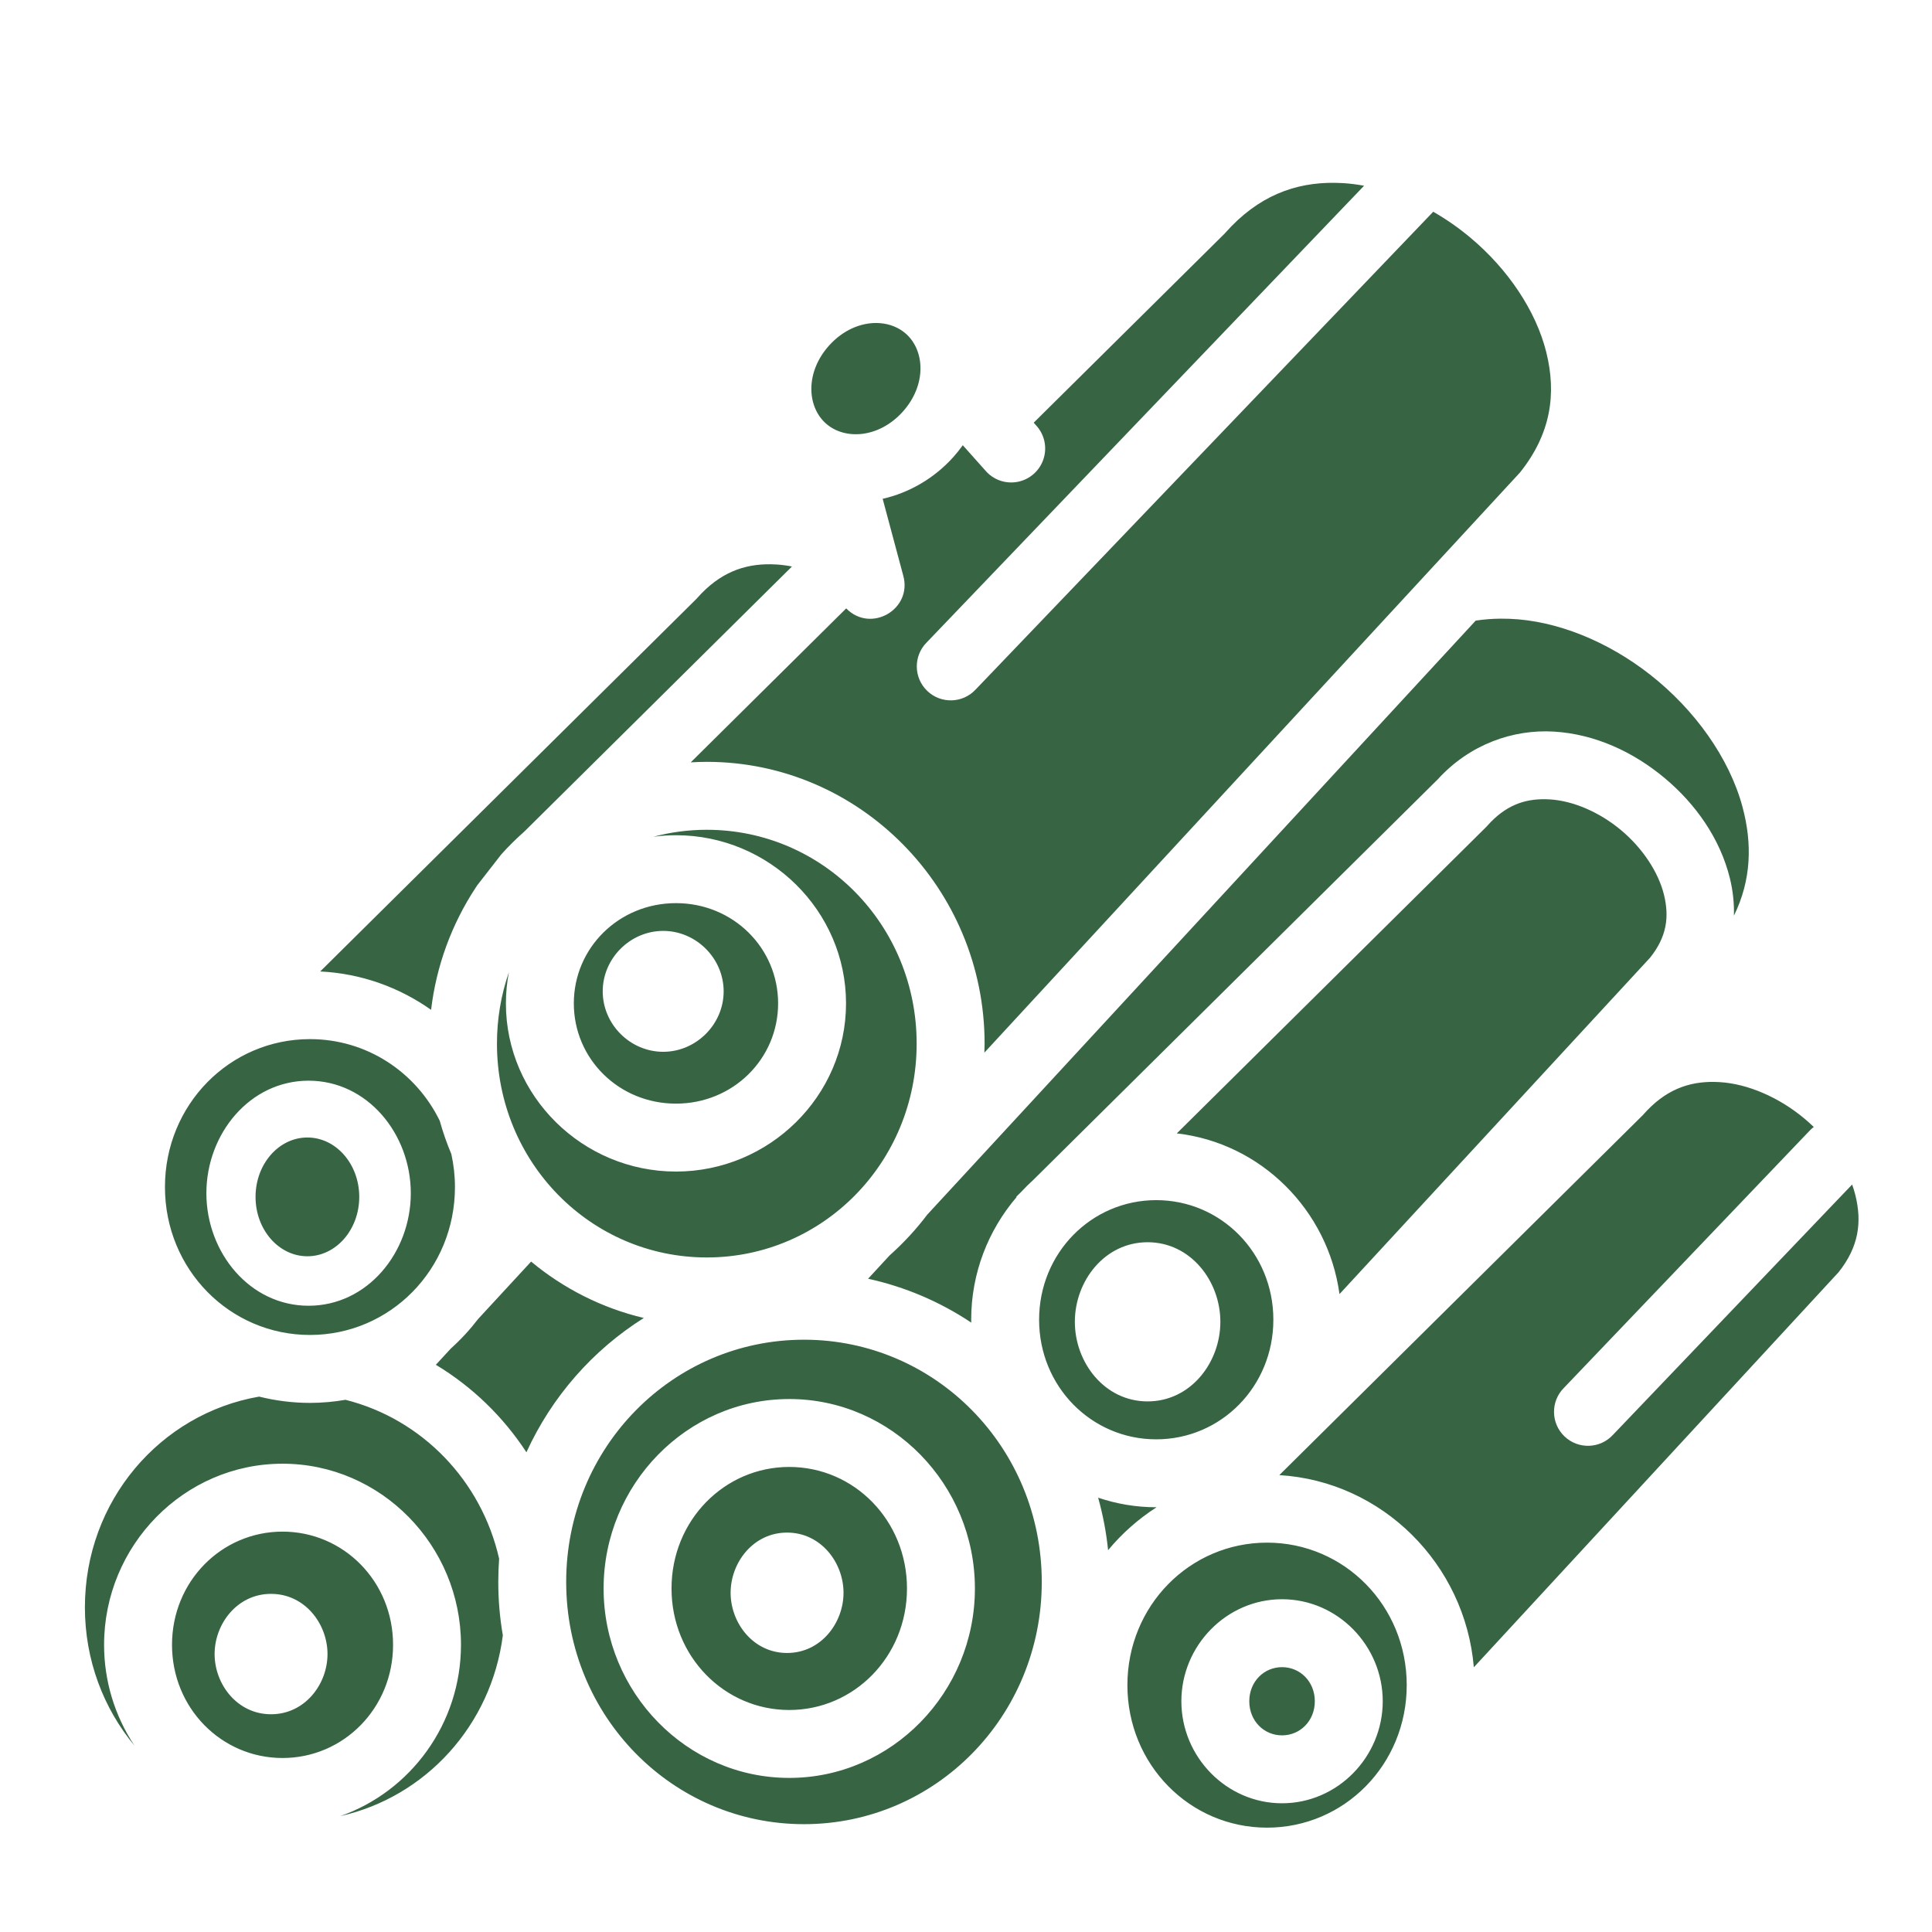
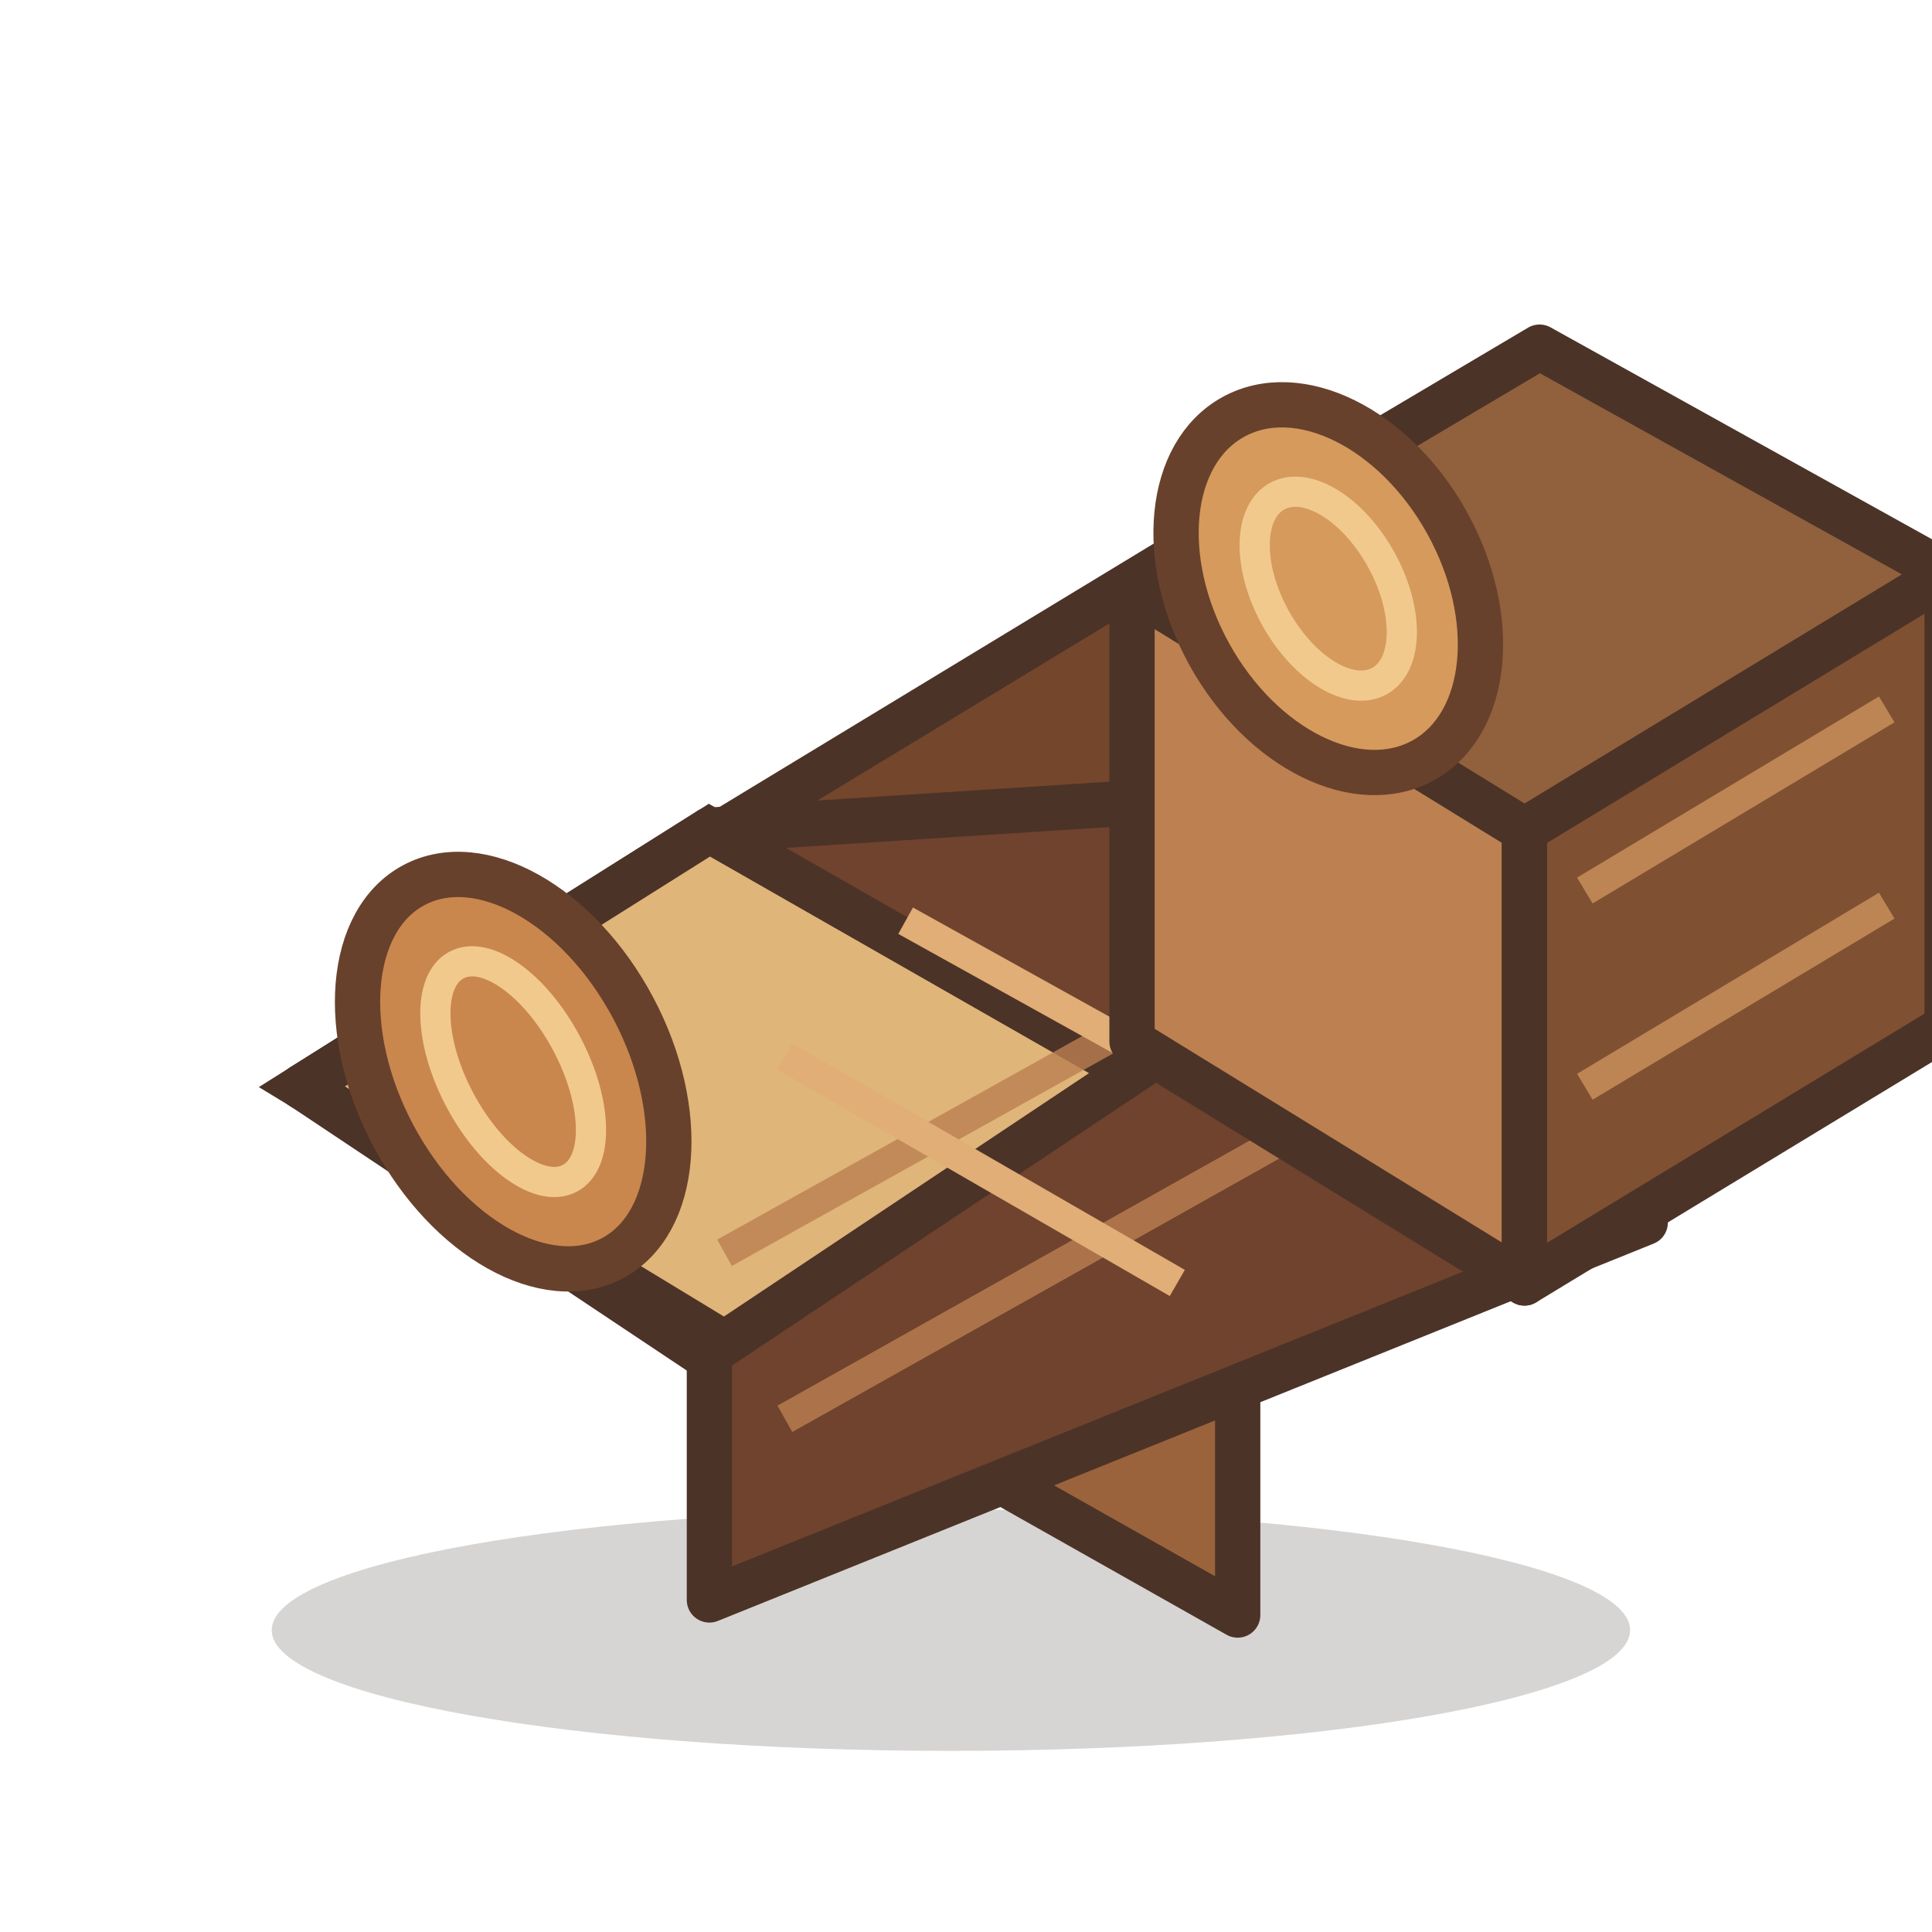
- <svg xmlns="http://www.w3.org/2000/svg" width="1em" height="1em" viewBox="0 0 512 512">
-   <path fill="#376544" d="M353.86 48.45c-10.626-.16-20.45 3.456-29.14 13.253l-.193.217l-50.586 50.098l.628.703a9.002 9.002 0 1 1-13.435 11.979l-5.985-6.712a36 36 0 0 1-2.544 3.178c-5.116 5.68-11.746 9.448-18.688 11.023l5.438 20.302c2.54 8.98-8.582 15.417-15.102 8.738l-41.2 40.803a73 73 0 0 1 4.26-.135c40.63 0 73.616 33.616 73.616 74.672c0 .803-.036 1.598-.06 2.395l141.94-153.74c8.252-10.316 9.687-20.888 6.985-31.832C407.08 82.4 399.6 71.29 389.653 62.967a68 68 0 0 0-9.835-6.854L258.56 182.725c-3.418 3.685-9.193 3.856-12.824.38c-3.63-3.478-3.71-9.255-.175-12.83l115.932-121.05a46 46 0 0 0-5.494-.694a48 48 0 0 0-2.137-.08zM232.31 85.597c-4.224-.048-8.876 1.842-12.583 5.96c-6.327 7.024-5.918 16.11-.913 20.62c5.006 4.508 14.088 3.968 20.415-3.057c6.325-7.024 5.917-16.112.91-20.62c-1.877-1.69-4.328-2.672-6.992-2.867q-.416-.03-.837-.035zm-27.95 63.94c-7.19-.12-13.63 2.222-19.577 8.925l-.19.217l-99.734 98.77c10.89.53 20.967 4.222 29.386 10.167a74.9 74.9 0 0 1 11.785-32.332l.44-.67l6.39-8.21a75 75 0 0 1 6.11-6.05l70.907-70.224a31 31 0 0 0-4.07-.534q-.728-.046-1.448-.057zm193.3 14.415a46 46 0 0 0-6.588.52L245.744 321.88a75 75 0 0 1-9.976 10.806l-5.715 6.19a80.1 80.1 0 0 1 27.34 11.628c-.004-.254-.02-.505-.02-.76c0-12.38 4.545-23.756 12.03-32.496l-.087-.086l1.358-1.344a50 50 0 0 1 3.16-3.13L381.01 206.545c8.52-9.363 20.055-13.314 30.816-12.662c10.908.66 21.093 5.423 29.33 12.316c8.238 6.892 14.684 16.035 17.278 26.538a37.8 37.8 0 0 1 1.078 9.922c4.62-9.422 4.9-19.095 2.242-28.918c-3.484-12.87-12.614-25.674-24.47-34.967v.002c-11.194-8.77-24.658-14.314-37.27-14.79q-1.184-.042-2.354-.034m11.926 47.852c-5.712-.106-10.696 1.69-15.463 7.064l-.193.216l-82.07 81.28c22.277 2.517 40.072 20.28 43.12 42.585l82.31-89.153c4.454-5.58 5.124-10.833 3.665-16.742c-1.468-5.945-5.675-12.3-11.35-17.05c-5.678-4.75-12.668-7.778-18.867-8.153q-.58-.036-1.152-.047m-222.274 8.097c-4.898 0-9.644.647-14.167 1.85a45 45 0 0 1 5.994-.41c24.715 0 45.067 19.99 45.067 44.566s-20.355 44.567-45.068 44.567c-24.718 0-45.07-19.992-45.07-44.567c0-2.83.282-5.593.797-8.277a57.9 57.9 0 0 0-3.166 18.94c0 31.482 24.873 56.668 55.613 56.668s55.61-25.185 55.61-56.668c0-31.482-24.87-56.668-55.61-56.668zm-8.173 19.44c-15.12 0-27.07 11.857-27.07 26.566c0 14.71 11.945 26.567 27.07 26.567c15.117 0 27.067-11.858 27.067-26.567c0-14.71-11.944-26.566-27.068-26.566zm-3.388 7.357c8.742 0 16.023 7.276 16.023 16.02s-7.285 16.02-16.023 16.02c-8.742 0-16.025-7.275-16.025-16.02c0-8.743 7.287-16.02 16.025-16.02m-93.61 28.68c-21.25 0-38.427 17.364-38.427 39.2c0 21.835 17.177 39.2 38.426 39.2s38.426-17.364 38.426-39.2c0-3.01-.338-5.933-.957-8.74a74 74 0 0 1-3.08-8.838c-6.297-12.877-19.314-21.623-34.39-21.623zm-.36 11.016c15.59 0 27.085 14.1 27.085 29.823s-11.498 29.82-27.086 29.82c-15.59 0-27.087-14.098-27.087-29.82c0-15.727 11.5-29.824 27.088-29.824zm372.58.325c-6.907-.118-13.068 2.118-18.79 8.567l-.193.22l-96.345 95.415c27.285 1.628 49.25 23.576 51.547 50.926l96.64-104.672c5.384-6.735 6.24-13.283 4.48-20.42a29 29 0 0 0-.868-2.844l-63.383 66.342c-3.41 3.703-9.196 3.888-12.837.41c-3.64-3.48-3.72-9.267-.175-12.844l65.103-68.144a9 9 0 0 1 1.122-1.018a46 46 0 0 0-2.447-2.203c-6.715-5.62-14.988-9.227-22.463-9.68q-.7-.042-1.39-.054zm-372.9 14.73c-7.59 0-13.74 7.046-13.74 15.738c0 8.69 6.15 15.736 13.74 15.736s13.743-7.045 13.743-15.736c0-8.69-6.152-15.737-13.742-15.737zm224.952 16.6c-17.17 0-31.04 14.004-31.04 31.694s13.87 31.695 31.04 31.695s31.04-14.006 31.04-31.696s-13.87-31.693-31.04-31.693m-2.285 11.155c11.398 0 19.28 10.28 19.28 21.092c0 10.814-7.884 21.09-19.28 21.09c-11.4 0-19.282-10.277-19.282-21.09s7.883-21.092 19.28-21.092zm-163.378 5.13l-14.027 15.192a57.7 57.7 0 0 1-7.235 7.838l-3.986 4.317c9.624 5.793 17.842 13.746 24.006 23.185c6.715-14.72 17.602-27.106 31.113-35.588c-11.134-2.634-21.307-7.826-29.87-14.946zm72.31 20.704c-34.83 0-63.015 28.553-63.015 64.192c0 35.64 28.186 64.194 63.016 64.194s63.017-28.554 63.017-64.194c0-35.638-28.188-64.193-63.017-64.193zM68.68 370.114C42.442 374.65 22.5 397.775 22.5 425.96c0 14.03 4.95 26.802 13.146 36.66a48.17 48.17 0 0 1-8.064-26.725v-.004c-.005-26.31 21.188-47.994 47.29-47.994c26.105 0 47.298 21.684 47.292 47.996c.005 20.913-13.386 38.89-31.986 45.393c22.622-5.065 40.05-24.075 43.076-47.908a83.3 83.3 0 0 1-1.207-14.145q.001-3.106.226-6.16c-4.7-20.763-20.513-37.028-40.71-42.11c-3.065.528-6.21.817-9.422.817c-4.64 0-9.146-.586-13.462-1.665zm140.48.643c27.187 0 49.2 22.702 49.2 50.203c0 27.503-22.016 50.204-49.2 50.204c-27.187 0-49.2-22.702-49.2-50.203c0-27.5 22.017-50.202 49.2-50.202zm0 17.998c-17.21 0-31.2 14.195-31.2 32.205c0 18.012 13.983 32.206 31.2 32.206c17.212 0 31.2-14.195 31.2-32.205s-13.982-32.204-31.2-32.204zm81.856 8.148a82.6 82.6 0 0 1 2.642 13.912a55.9 55.9 0 0 1 12.852-11.38l-.094.003c-5.38 0-10.554-.9-15.4-2.536zm-216.14 8.992c-16.2 0-29.295 13.238-29.29 29.995v.005c-.005 16.756 13.09 29.994 29.29 29.994c16.197 0 29.295-13.24 29.29-29.995v-.004c.005-16.756-13.093-29.994-29.29-29.994zm133.706.256c8.967 0 14.96 7.945 14.96 15.953c0 8.01-5.993 15.952-14.96 15.952c-8.966 0-14.96-7.943-14.96-15.952c0-8.008 5.994-15.953 14.96-15.953m127.203 2.664c-20.47 0-37.013 16.723-37.013 37.766s16.544 37.766 37.013 37.766c20.47 0 37.012-16.723 37.012-37.766s-16.543-37.766-37.012-37.766M71.833 422.39c8.965 0 14.958 7.943 14.958 15.952s-5.992 15.953-14.958 15.953s-14.96-7.944-14.96-15.953s5.994-15.953 14.96-15.953zm267.923 1.423c14.727 0 26.683 12.307 26.683 27.037s-11.958 27.037-26.684 27.037c-14.728 0-26.682-12.308-26.682-27.037c0-14.73 11.955-27.038 26.682-27.038zm0 18c-4.802 0-8.682 3.845-8.682 9.037s3.877 9.037 8.682 9.037c4.8 0 8.683-3.846 8.683-9.037c0-5.193-3.88-9.038-8.684-9.038z" />
+ <svg xmlns="http://www.w3.org/2000/svg" viewBox="0 0 128 128">
+   <ellipse cx="63" cy="108" rx="45" ry="8" fill="#382e24" opacity=".2" />
+   <path d="m20 72 61-37 28 16-62 39z" fill="#74462c" stroke="#4c3327" stroke-width="3" stroke-linejoin="round" />
+   <path d="m20 72 62 35V81L47 55z" fill="#9b633c" stroke="#4c3327" stroke-width="3" stroke-linejoin="round" />
+   <path d="m47 55 62-4v30l-62 25z" fill="#70432e" stroke="#4c3327" stroke-width="3" stroke-linejoin="round" />
+   <path d="m20 72 27-17 28 16-27 18z" fill="#e0b579" stroke="#4c3327" stroke-width="3" />
+   <ellipse cx="34" cy="71" rx="9" ry="14" transform="rotate(-28 34 71)" fill="#c9874e" stroke="#68412c" stroke-width="3" />
+   <ellipse cx="34" cy="71" rx="4" ry="8" transform="rotate(-28 34 71)" fill="none" stroke="#f2c98d" stroke-width="2" />
+   <path d="m48 83 61-34M52 94l57-32" fill="none" stroke="#bc8051" stroke-width="2" opacity=".8" />
+   <path d="m52 70 26 15m-18-24 27 15" fill="none" stroke="#e0ae76" stroke-width="2" />
+   <path d="m75 39 27-16 27 15-28 17z" fill="#91603c" stroke="#4c3327" stroke-width="3" stroke-linejoin="round" />
+   <path d="m75 39 26 16v30L75 69z" fill="#bc8051" stroke="#4c3327" stroke-width="3" stroke-linejoin="round" />
+   <path d="m101 55 28-17v30l-28 17z" fill="#805033" stroke="#4c3327" stroke-width="3" stroke-linejoin="round" />
+   <ellipse cx="88" cy="39" rx="9" ry="13" transform="rotate(-29 88 39)" fill="#d59a5c" stroke="#68412c" stroke-width="3" />
+   <ellipse cx="88" cy="39" rx="4" ry="7" transform="rotate(-29 88 39)" fill="none" stroke="#f2c98d" stroke-width="2" />
+   <path d="m105 59 20-12m-20 25 20-12" stroke="#bd8553" stroke-width="2" />
</svg>
